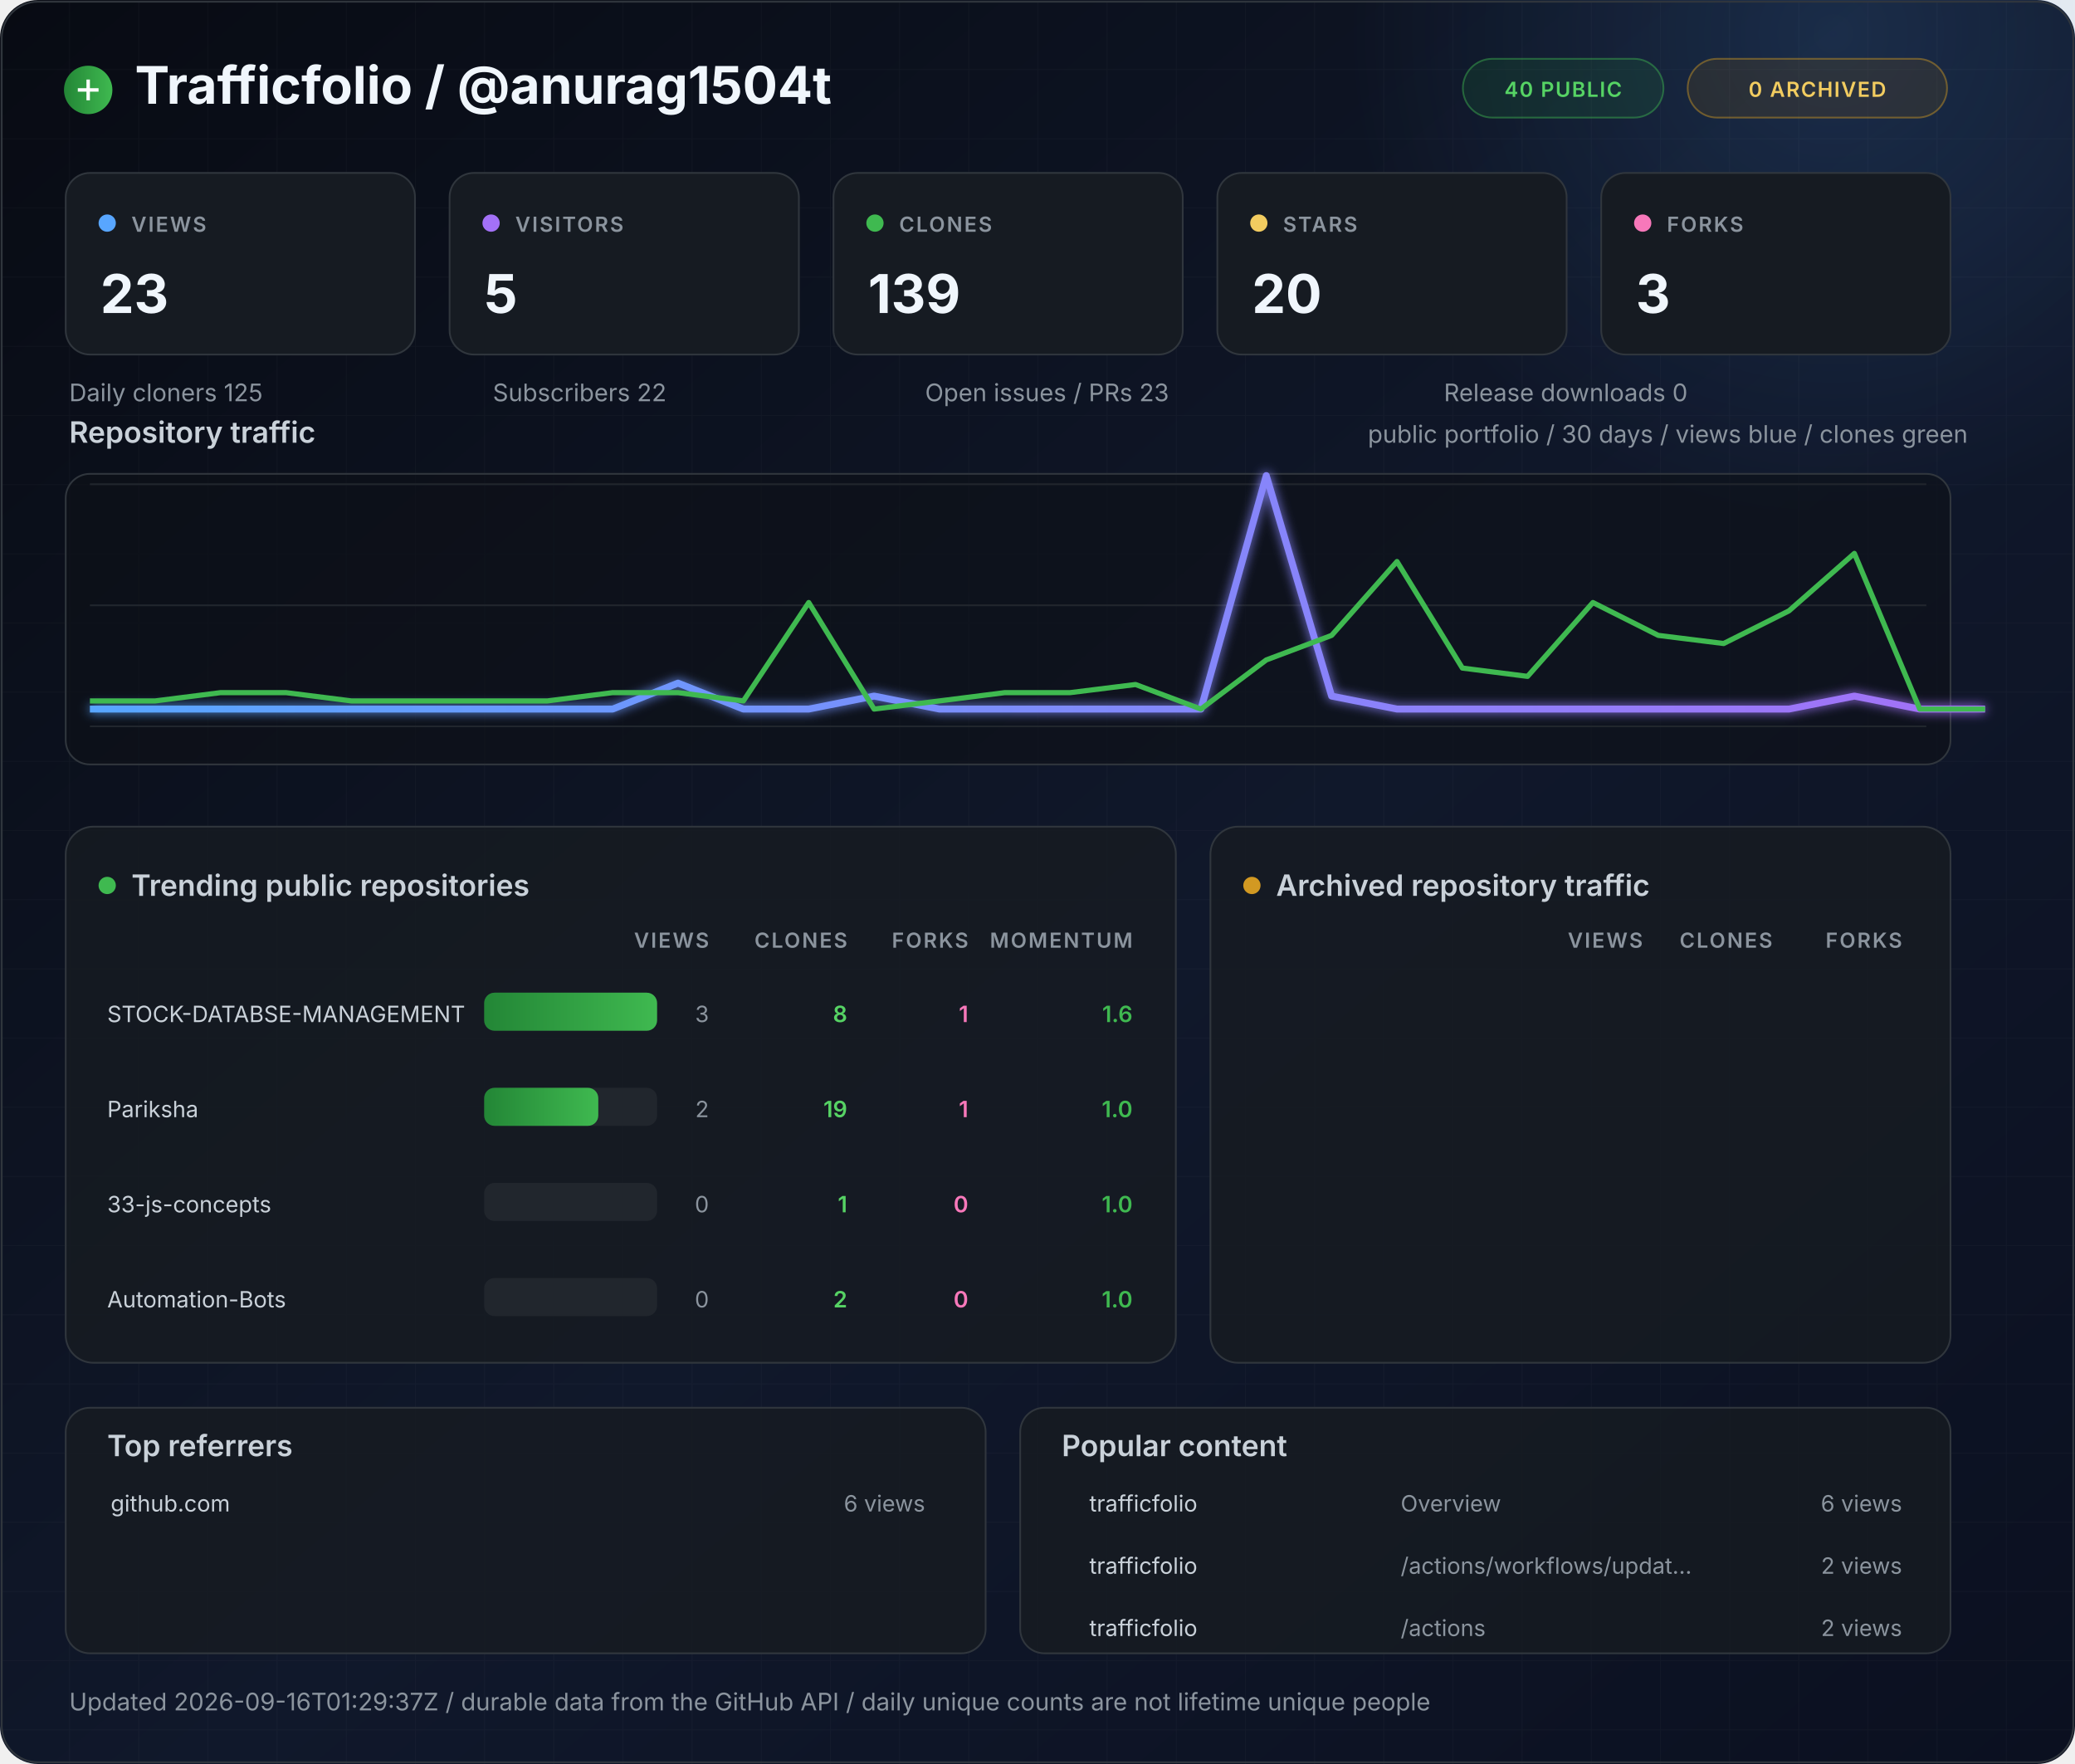
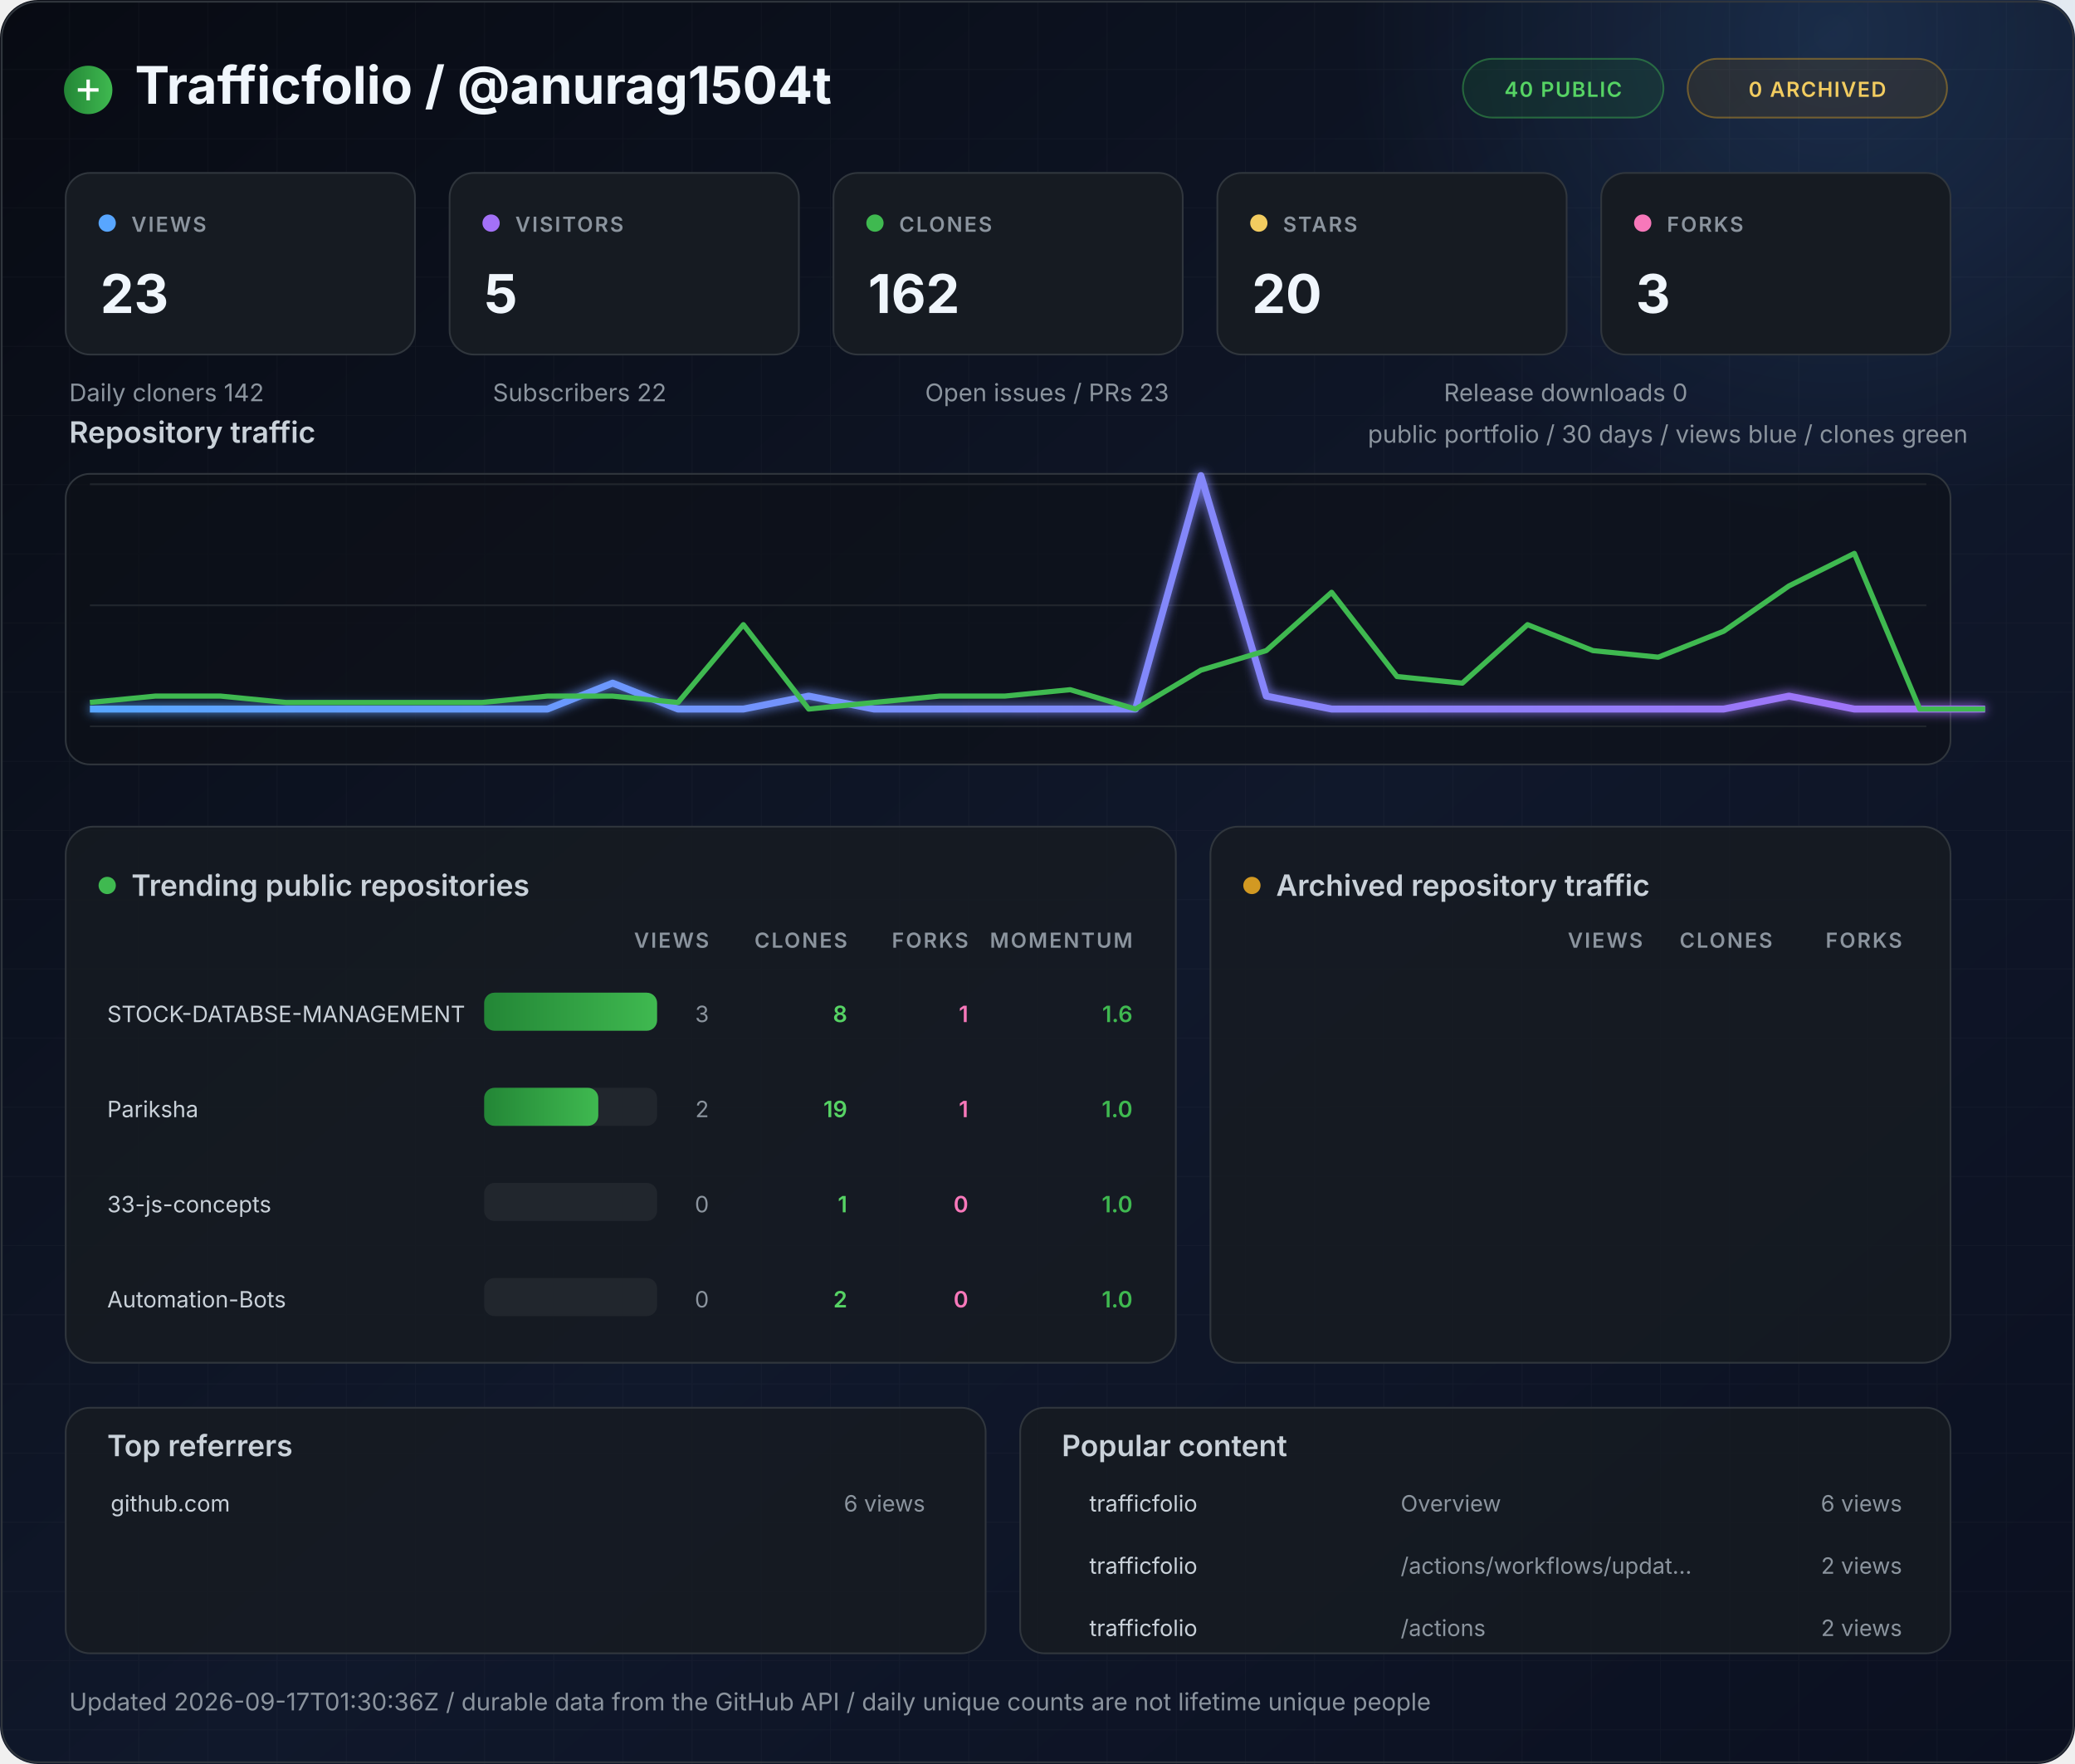
<svg xmlns="http://www.w3.org/2000/svg" width="1200" height="1020" viewBox="0 0 1200 1020" role="img" aria-label="Trafficfolio GitHub analytics dashboard for anurag1504t">
  <defs>
    <linearGradient id="bg" x1="0" y1="0" x2="1" y2="1">
      <stop stop-color="#080b13" />
      <stop offset=".55" stop-color="#10182b" />
      <stop offset="1" stop-color="#0b1020" />
    </linearGradient>
    <linearGradient id="line" x1="0" y1="0" x2="1" y2="0">
      <stop stop-color="#58a6ff" />
      <stop offset="1" stop-color="#a371f7" />
    </linearGradient>
    <linearGradient id="bar" x1="0" y1="0" x2="1" y2="0">
      <stop stop-color="#238636" />
      <stop offset="1" stop-color="#3fb950" />
    </linearGradient>
    <linearGradient id="archiveBar" x1="0" y1="0" x2="1" y2="0">
      <stop stop-color="#9e6a03" />
      <stop offset="1" stop-color="#f2cc60" />
    </linearGradient>
    <radialGradient id="ambient">
      <stop stop-color="#58a6ff" stop-opacity=".16" />
      <stop offset="1" stop-color="#58a6ff" stop-opacity="0" />
    </radialGradient>
    <pattern id="grid" width="40" height="40" patternUnits="userSpaceOnUse">
      <path d="M40 0H0V40" fill="none" stroke="#ffffff" stroke-opacity=".025" />
    </pattern>
    <filter id="glow">
      <feGaussianBlur stdDeviation="3" result="b" />
      <feMerge>
        <feMergeNode in="b" />
        <feMergeNode in="SourceGraphic" />
      </feMerge>
    </filter>
    <style>
    .title{font:750 30px -apple-system,BlinkMacSystemFont,"Segoe UI",sans-serif;fill:#f0f6fc}
    .subtitle{font:14px -apple-system,BlinkMacSystemFont,"Segoe UI",sans-serif;fill:#8b949e}
    .label{font:600 12px -apple-system,BlinkMacSystemFont,"Segoe UI",sans-serif;fill:#8b949e;letter-spacing:1px}
    .metric{font:700 31px -apple-system,BlinkMacSystemFont,"Segoe UI",sans-serif;fill:#f0f6fc}
    .section{font:600 17px -apple-system,BlinkMacSystemFont,"Segoe UI",sans-serif;fill:#c9d1d9}
    .repo,.value,.trend,.archive,.clone,.fork{font:13px -apple-system,BlinkMacSystemFont,"Segoe UI",sans-serif;fill:#c9d1d9}
    .value{fill:#8b949e} .trend{fill:#3fb950;font-weight:600} .archive{fill:#d29922}
    .clone{fill:#56d364;font-weight:600} .fork{fill:#f778ba;font-weight:600}
    .pill{font:600 12px -apple-system,BlinkMacSystemFont,"Segoe UI",sans-serif;letter-spacing:.7px}
  </style>
  </defs>
  <rect width="1200" height="1020" rx="22" fill="url(#bg)" />
  <rect width="1200" height="1020" rx="22" fill="url(#grid)" />
  <circle cx="1060" cy="20" r="280" fill="url(#ambient)" />
  <rect x="1" y="1" width="1198" height="1018" rx="21" fill="none" stroke="#30363d" />
  <circle cx="51" cy="52" r="14" fill="url(#bar)" />
  <path d="M45 52h12M51 46v12" stroke="#fff" stroke-width="2" />
  <text x="78" y="60" class="title">Trafficfolio / @anurag1504t</text>
  <rect x="846" y="34" width="116" height="34" rx="17" fill="#238636" fill-opacity=".16" stroke="#3fb950" stroke-opacity=".45" />
  <text x="904" y="56" text-anchor="middle" class="pill" fill="#56d364">40 PUBLIC</text>
  <rect x="976" y="34" width="150" height="34" rx="17" fill="#9e6a03" fill-opacity=".14" stroke="#d29922" stroke-opacity=".45" />
  <text x="1051" y="56" text-anchor="middle" class="pill" fill="#f2cc60">0 ARCHIVED</text>
  <rect x="38" y="100" width="202" height="105" rx="14" fill="#161b22" stroke="#30363d" />
  <circle cx="62" cy="129" r="5" fill="#58a6ff" />
  <text x="76" y="134" class="label">VIEWS</text>
  <text x="58" y="181" class="metric">23</text>
  <rect x="260" y="100" width="202" height="105" rx="14" fill="#161b22" stroke="#30363d" />
  <circle cx="284" cy="129" r="5" fill="#a371f7" />
  <text x="298" y="134" class="label">VISITORS</text>
  <text x="280" y="181" class="metric">5</text>
  <rect x="482" y="100" width="202" height="105" rx="14" fill="#161b22" stroke="#30363d" />
  <circle cx="506" cy="129" r="5" fill="#3fb950" />
  <text x="520" y="134" class="label">CLONES</text>
-   <text x="502" y="181" class="metric">139</text>
+   <text x="502" y="181" class="metric">162</text>
  <rect x="704" y="100" width="202" height="105" rx="14" fill="#161b22" stroke="#30363d" />
  <circle cx="728" cy="129" r="5" fill="#f2cc60" />
  <text x="742" y="134" class="label">STARS</text>
  <text x="724" y="181" class="metric">20</text>
  <rect x="926" y="100" width="202" height="105" rx="14" fill="#161b22" stroke="#30363d" />
  <circle cx="950" cy="129" r="5" fill="#f778ba" />
  <text x="964" y="134" class="label">FORKS</text>
  <text x="946" y="181" class="metric">3</text>
-   <text x="40" y="232" class="subtitle">Daily cloners 125</text>
+   <text x="40" y="232" class="subtitle">Daily cloners 142</text>
  <text x="285" y="232" class="subtitle">Subscribers 22</text>
  <text x="535" y="232" class="subtitle">Open issues / PRs 23</text>
  <text x="835" y="232" class="subtitle">Release downloads 0</text>
  <text x="40" y="256" class="section">Repository traffic</text>
  <text x="1138" y="256" text-anchor="end" class="subtitle">public portfolio / 30 days / views blue / clones green</text>
  <rect x="38" y="274" width="1090" height="168" rx="14" fill="#0d1117" fill-opacity=".62" stroke="#30363d" />
  <line x1="52" y1="420" x2="1114" y2="420" stroke="#21262d" />
  <line x1="52" y1="350" x2="1114" y2="350" stroke="#21262d" />
  <line x1="52" y1="280" x2="1114" y2="280" stroke="#21262d" />
-   <polyline points="52.0,410.0 89.8,410.0 127.6,410.0 165.4,410.0 203.2,410.0 241.0,410.0 278.8,410.0 316.6,410.0 354.3,410.0 392.1,395.0 429.9,410.0 467.7,410.0 505.5,402.5 543.3,410.0 581.1,410.0 618.9,410.0 656.7,410.0 694.5,410.0 732.3,275.0 770.1,402.5 807.9,410.0 845.7,410.0 883.4,410.0 921.2,410.0 959.0,410.0 996.8,410.0 1034.6,410.0 1072.4,402.5 1110.2,410.0 1148.0,410.0" fill="none" stroke="url(#line)" stroke-width="4" stroke-linejoin="round" filter="url(#glow)" />
-   <polyline points="52.0,405.3 89.8,405.3 127.6,400.5 165.4,400.5 203.2,405.3 241.0,405.3 278.8,405.3 316.6,405.3 354.3,400.5 392.1,400.5 429.9,405.3 467.7,348.4 505.5,410.0 543.3,405.3 581.1,400.5 618.9,400.5 656.7,395.8 694.5,410.0 732.3,381.6 770.1,367.4 807.9,324.7 845.7,386.3 883.4,391.1 921.2,348.4 959.0,367.4 996.8,372.1 1034.6,353.2 1072.4,320.0 1110.2,410.0 1148.0,410.0" fill="none" stroke="#3fb950" stroke-width="3" stroke-linejoin="round" />
+   <polyline points="52.0,410.0 89.8,410.0 127.6,410.0 165.4,410.0 203.2,410.0 241.0,410.0 278.8,410.0 316.6,410.0 354.3,395.0 392.1,410.0 429.9,410.0 467.7,402.5 505.5,410.0 543.3,410.0 581.1,410.0 618.9,410.0 656.7,410.0 694.5,275.0 732.3,402.5 770.1,410.0 807.9,410.0 845.7,410.0 883.4,410.0 921.2,410.0 959.0,410.0 996.8,410.0 1034.6,402.5 1072.4,410.0 1110.2,410.0 1148.0,410.0" fill="none" stroke="url(#line)" stroke-width="4" stroke-linejoin="round" filter="url(#glow)" />
+   <polyline points="52.0,406.2 89.8,402.5 127.6,402.5 165.4,406.2 203.2,406.2 241.0,406.2 278.8,406.2 316.6,402.5 354.3,402.5 392.1,406.2 429.9,361.2 467.7,410.0 505.5,406.2 543.3,402.5 581.1,402.5 618.9,398.8 656.7,410.0 694.5,387.5 732.3,376.2 770.1,342.5 807.9,391.2 845.7,395.0 883.4,361.2 921.2,376.2 959.0,380.0 996.8,365.0 1034.6,338.8 1072.4,320.0 1110.2,410.0 1148.0,410.0" fill="none" stroke="#3fb950" stroke-width="3" stroke-linejoin="round" />
  <rect x="38" y="478" width="642" height="310" rx="16" fill="#161b22" fill-opacity=".82" stroke="#30363d" />
  <circle cx="62" cy="512" r="5" fill="#3fb950" />
  <text x="76" y="518" class="section">Trending public repositories</text>
  <text x="410" y="548" text-anchor="end" class="label">VIEWS</text>
  <text x="490" y="548" text-anchor="end" class="label">CLONES</text>
  <text x="560" y="548" text-anchor="end" class="label">FORKS</text>
  <text x="655" y="548" text-anchor="end" class="label">MOMENTUM</text>
  <text x="62" y="591" class="repo">STOCK-DATABSE-MANAGEMENT</text>
  <rect x="280" y="574" width="100" height="22" rx="6" fill="#21262d" />
  <rect x="280" y="574" width="100" height="22" rx="6" fill="url(#bar)" />
  <text x="410" y="591" text-anchor="end" class="value">3</text>
  <text x="490" y="591" text-anchor="end" class="clone">8</text>
  <text x="560" y="591" text-anchor="end" class="fork">1</text>
  <text x="655" y="591" text-anchor="end" class="trend">1.6</text>
  <text x="62" y="646" class="repo">Pariksha</text>
  <rect x="280" y="629" width="100" height="22" rx="6" fill="#21262d" />
  <rect x="280" y="629" width="66" height="22" rx="6" fill="url(#bar)" />
  <text x="410" y="646" text-anchor="end" class="value">2</text>
  <text x="490" y="646" text-anchor="end" class="clone">19</text>
  <text x="560" y="646" text-anchor="end" class="fork">1</text>
  <text x="655" y="646" text-anchor="end" class="trend">1.0</text>
  <text x="62" y="701" class="repo">33-js-concepts</text>
  <rect x="280" y="684" width="100" height="22" rx="6" fill="#21262d" />
  <rect x="280" y="684" width="0" height="22" rx="6" fill="url(#bar)" />
  <text x="410" y="701" text-anchor="end" class="value">0</text>
  <text x="490" y="701" text-anchor="end" class="clone">1</text>
  <text x="560" y="701" text-anchor="end" class="fork">0</text>
  <text x="655" y="701" text-anchor="end" class="trend">1.0</text>
  <text x="62" y="756" class="repo">Automation-Bots</text>
  <rect x="280" y="739" width="100" height="22" rx="6" fill="#21262d" />
  <rect x="280" y="739" width="0" height="22" rx="6" fill="url(#bar)" />
  <text x="410" y="756" text-anchor="end" class="value">0</text>
  <text x="490" y="756" text-anchor="end" class="clone">2</text>
  <text x="560" y="756" text-anchor="end" class="fork">0</text>
  <text x="655" y="756" text-anchor="end" class="trend">1.0</text>
  <rect x="700" y="478" width="428" height="310" rx="16" fill="#161b22" fill-opacity=".82" stroke="#30363d" />
  <circle cx="724" cy="512" r="5" fill="#d29922" />
  <text x="738" y="518" class="section">Archived repository traffic</text>
  <text x="950" y="548" text-anchor="end" class="label">VIEWS</text>
  <text x="1025" y="548" text-anchor="end" class="label">CLONES</text>
  <text x="1100" y="548" text-anchor="end" class="label">FORKS</text>
  <rect x="38" y="814" width="532" height="142" rx="14" fill="#161b22" fill-opacity=".82" stroke="#30363d" />
  <text x="62" y="842" class="section">Top referrers</text>
  <text x="64" y="874" class="repo">github.com</text>
  <text x="535" y="874" text-anchor="end" class="value">6 views</text>
  <rect x="590" y="814" width="538" height="142" rx="14" fill="#161b22" fill-opacity=".82" stroke="#30363d" />
  <text x="614" y="842" class="section">Popular content</text>
  <text x="630" y="874" class="repo">trafficfolio</text>
  <text x="810" y="874" class="value">Overview</text>
  <text x="1100" y="874" text-anchor="end" class="value">6 views</text>
  <text x="630" y="910" class="repo">trafficfolio</text>
  <text x="810" y="910" class="value">/actions/workflows/updat...</text>
  <text x="1100" y="910" text-anchor="end" class="value">2 views</text>
  <text x="630" y="946" class="repo">trafficfolio</text>
  <text x="810" y="946" class="value">/actions</text>
  <text x="1100" y="946" text-anchor="end" class="value">2 views</text>
-   <text x="40" y="989" class="subtitle">Updated 2026-09-16T01:29:37Z / durable data from the GitHub API / daily unique counts are not lifetime unique people</text>
+   <text x="40" y="989" class="subtitle">Updated 2026-09-17T01:30:36Z / durable data from the GitHub API / daily unique counts are not lifetime unique people</text>
</svg>
